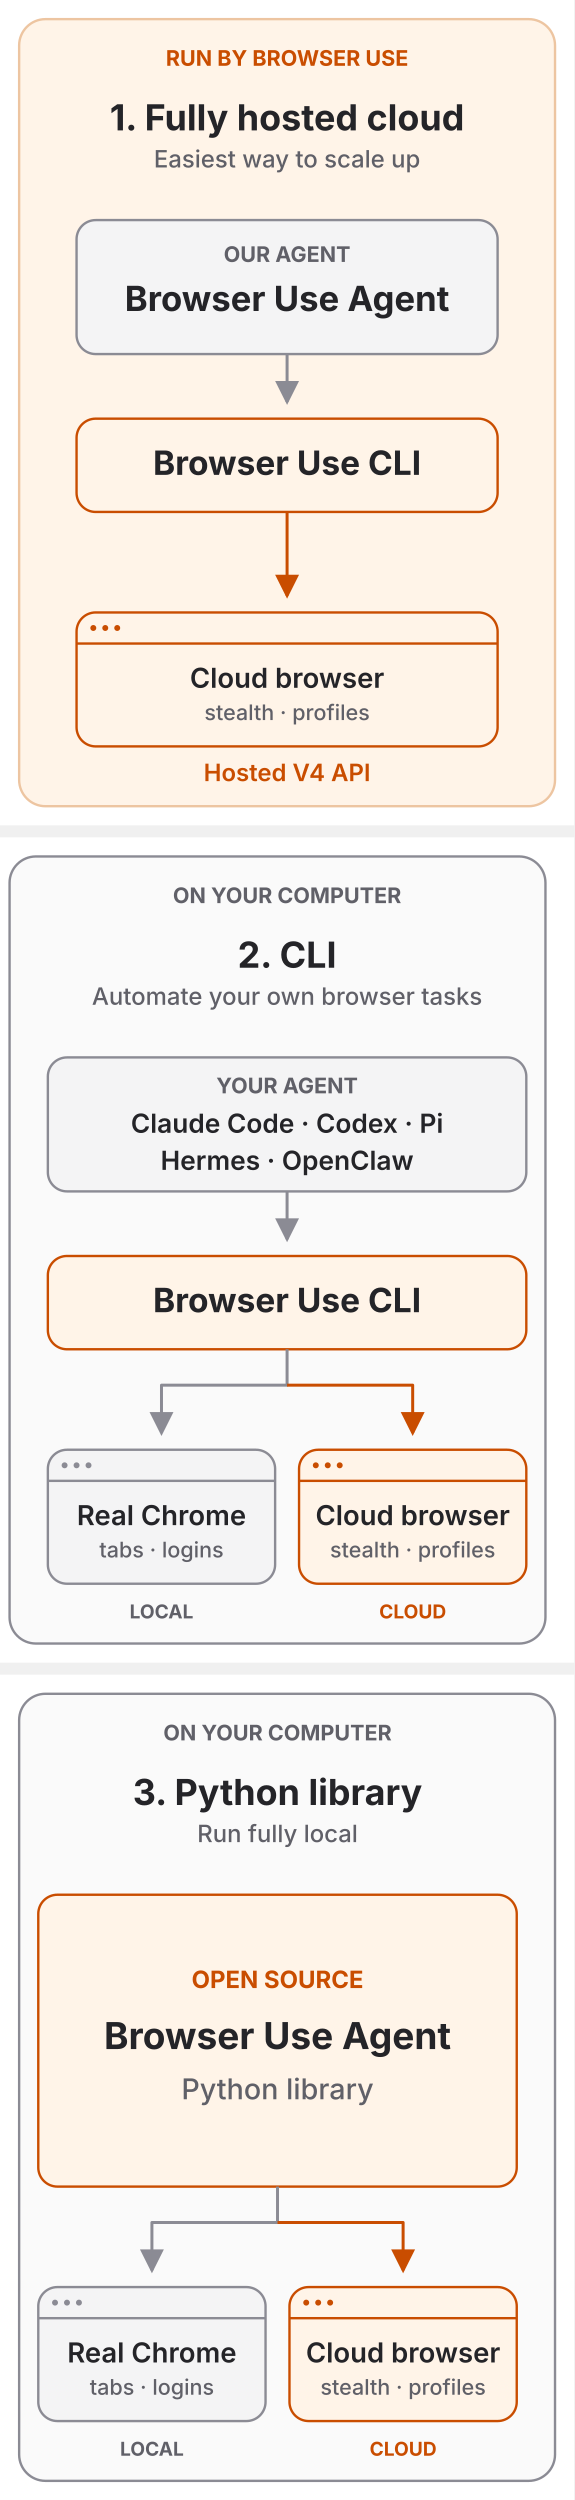
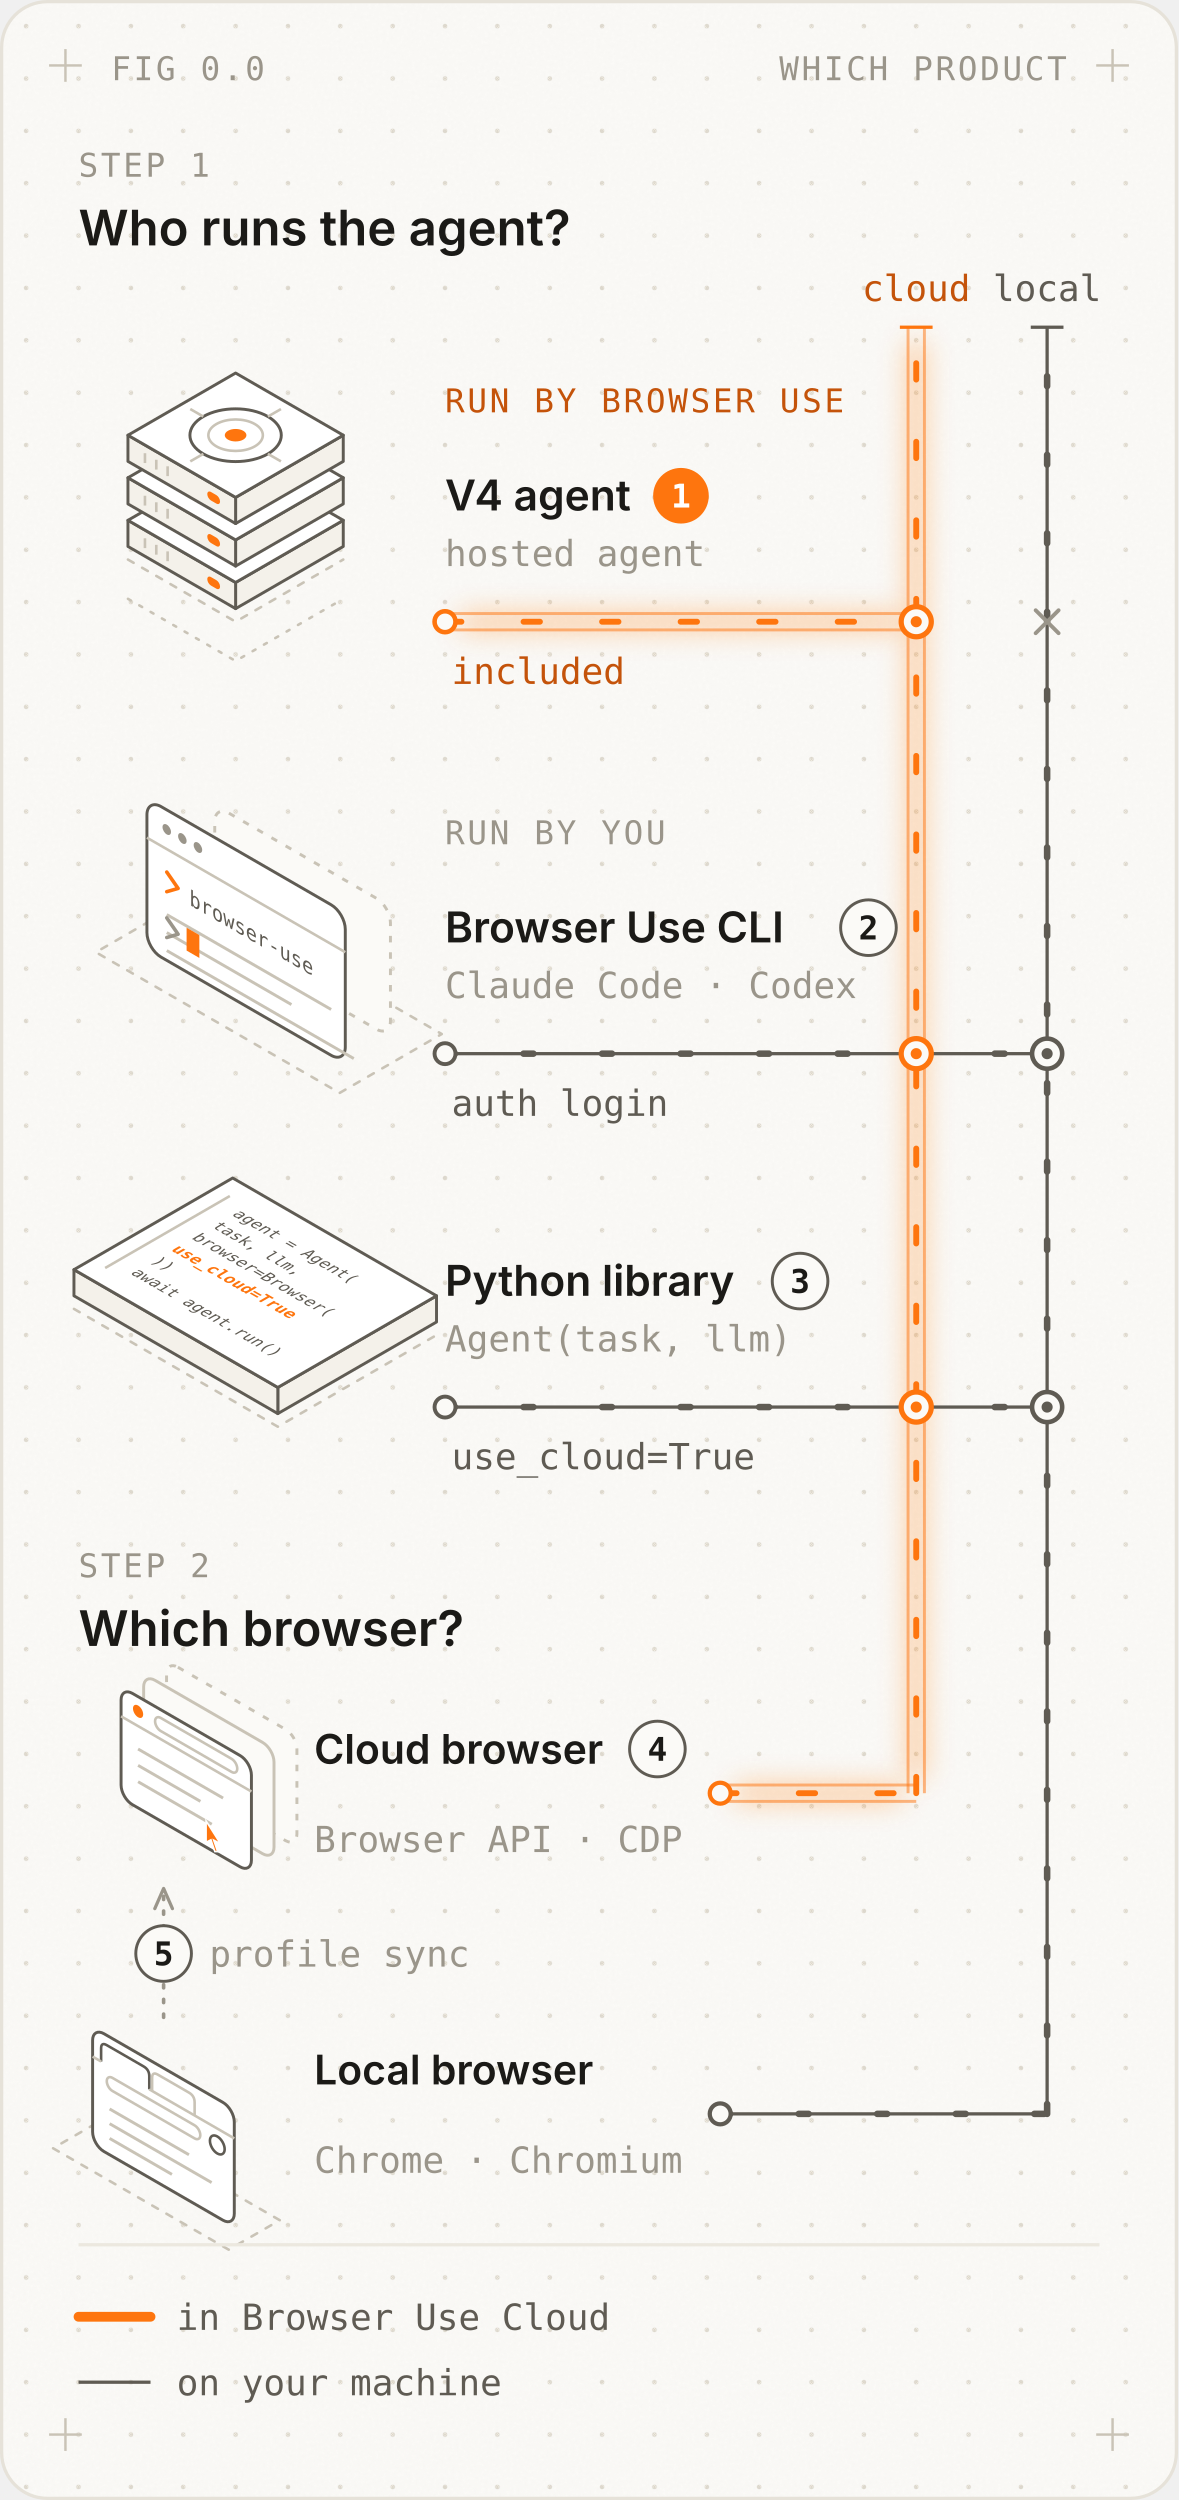
- <svg xmlns="http://www.w3.org/2000/svg" width="480" height="2090" viewBox="0 0 480 2090" role="img" aria-labelledby="mobile-title">
+ <svg xmlns="http://www.w3.org/2000/svg" viewBox="0 0 360 764" width="360" height="764" role="img" aria-labelledby="t d" fill="none">
+   <style>.s{font-family:Geist, Inter, -apple-system, BlinkMacSystemFont, 'Segoe UI', Helvetica, Arial, sans-serif}.m{font-family:'Geist Mono', ui-monospace, SFMono-Regular, Menlo, monospace}text{font-kerning:normal}@keyframes fl{to{stroke-dashoffset:24}}@keyframes fd{to{stroke-dashoffset:-24}}@keyframes sync{to{stroke-dashoffset:-9}}@keyframes led{0%,100%{fill-opacity:1}50%{fill-opacity:.15}}@keyframes blink{0%,49%{fill-opacity:1}50%,100%{fill-opacity:0}}@keyframes cur{0%,100%{transform:translate(0,0)}40%,60%{transform:translate(-14px,-7px)}}@keyframes live{0%,100%{fill-opacity:1}50%{fill-opacity:.25}}@media (prefers-reduced-motion:no-preference){.pkl{animation:fl 1.2s linear infinite}.pkd{animation:fd 1.4s linear infinite}.pks{animation:fd 2.1s linear infinite}.sync{animation:sync 1.6s linear infinite}.led{animation:led 2.4s ease-in-out infinite}.blink{animation:blink 1.1s steps(1) infinite}.cur{animation:cur 6s ease-in-out infinite}.live{animation:live 1.8s ease-in-out infinite}}@keyframes ng0{0%,0.00%{fill-opacity:0}0.50%,17.90%{fill-opacity:1}19.40%,100%{fill-opacity:0}}@media (prefers-reduced-motion:no-preference){.ng0{animation:ng0 12s linear infinite}}@keyframes ng1{0%,19.50%{fill-opacity:0}20.50%,57.90%{fill-opacity:1}59.40%,100%{fill-opacity:0}}@media (prefers-reduced-motion:no-preference){.ng1{animation:ng1 12s linear infinite}}@keyframes ng2{0%,59.50%{fill-opacity:0}60.50%,97.90%{fill-opacity:1}99.40%,100%{fill-opacity:0}}@media (prefers-reduced-motion:no-preference){.ng2{animation:ng2 12s linear infinite}}@keyframes st0{0%,0.00%{transform:translate(0px,0px);fill-opacity:0;stroke-opacity:0}0.60%{fill-opacity:1;stroke-opacity:1}4.10%{transform:translate(144.0px,0.0px)}14.29%{transform:translate(144.0px,358.0px)}16.00%{transform:translate(84.1px,358.0px)}17.00%{fill-opacity:1;stroke-opacity:1}18.50%,100%{transform:translate(84.1px,358.0px);fill-opacity:0;stroke-opacity:0}}@keyframes tr0{0%,0.00%{stroke-dashoffset:561.9;stroke-opacity:0}0.30%{stroke-opacity:1}4.10%{stroke-dashoffset:417.9}14.29%{stroke-dashoffset:59.9}16.00%{stroke-dashoffset:0.0}17.40%{stroke-dashoffset:0;stroke-opacity:1}19.40%,100%{stroke-dashoffset:0;stroke-opacity:0}}@media (prefers-reduced-motion:no-preference){.st0{animation:st0 12s linear infinite}.tr0{animation:tr0 12s linear infinite}}@keyframes st1{0%,20.00%{transform:translate(0px,0px);fill-opacity:0;stroke-opacity:0}20.60%{fill-opacity:1;stroke-opacity:1}24.84%{transform:translate(184.0px,0.0px)}33.37%{transform:translate(184.0px,324.0px)}36.00%{transform:translate(84.1px,324.0px)}37.00%{fill-opacity:1;stroke-opacity:1}38.50%,100%{transform:translate(84.1px,324.0px);fill-opacity:0;stroke-opacity:0}}@keyframes tr1{0%,20.00%{stroke-dashoffset:607.9;stroke-opacity:0}20.30%{stroke-opacity:1}24.84%{stroke-dashoffset:423.9}33.37%{stroke-dashoffset:99.9}36.00%{stroke-dashoffset:0.0}37.40%{stroke-dashoffset:0;stroke-opacity:1}39.40%,100%{stroke-dashoffset:0;stroke-opacity:0}}@media (prefers-reduced-motion:no-preference){.st1{animation:st1 12s linear infinite}.tr1{animation:tr1 12s linear infinite}}@keyframes st2{0%,40.00%{transform:translate(0px,0px);fill-opacity:0;stroke-opacity:0}40.60%{fill-opacity:1;stroke-opacity:1}45.36%{transform:translate(144.0px,0.0px)}53.77%{transform:translate(144.0px,226.0px)}56.00%{transform:translate(84.1px,226.0px)}57.00%{fill-opacity:1;stroke-opacity:1}58.50%,100%{transform:translate(84.1px,226.0px);fill-opacity:0;stroke-opacity:0}}@keyframes tr2{0%,40.00%{stroke-dashoffset:429.9;stroke-opacity:0}40.30%{stroke-opacity:1}45.36%{stroke-dashoffset:285.9}53.77%{stroke-dashoffset:59.9}56.00%{stroke-dashoffset:0.0}57.40%{stroke-dashoffset:0;stroke-opacity:1}59.40%,100%{stroke-dashoffset:0;stroke-opacity:0}}@media (prefers-reduced-motion:no-preference){.st2{animation:st2 12s linear infinite}.tr2{animation:tr2 12s linear infinite}}@keyframes st3{0%,60.00%{transform:translate(0px,0px);fill-opacity:0;stroke-opacity:0}60.60%{fill-opacity:1;stroke-opacity:1}65.89%{transform:translate(184.0px,0.0px)}72.80%{transform:translate(184.0px,216.0px)}76.00%{transform:translate(84.1px,216.0px)}77.00%{fill-opacity:1;stroke-opacity:1}78.50%,100%{transform:translate(84.1px,216.0px);fill-opacity:0;stroke-opacity:0}}@keyframes tr3{0%,60.00%{stroke-dashoffset:499.9;stroke-opacity:0}60.30%{stroke-opacity:1}65.89%{stroke-dashoffset:315.9}72.80%{stroke-dashoffset:99.9}76.00%{stroke-dashoffset:0.0}77.40%{stroke-dashoffset:0;stroke-opacity:1}79.40%,100%{stroke-dashoffset:0;stroke-opacity:0}}@media (prefers-reduced-motion:no-preference){.st3{animation:st3 12s linear infinite}.tr3{animation:tr3 12s linear infinite}}@keyframes st4{0%,80.00%{transform:translate(0px,0px);fill-opacity:0;stroke-opacity:0}80.60%{fill-opacity:1;stroke-opacity:1}87.16%{transform:translate(144.0px,0.0px)}93.02%{transform:translate(144.0px,118.0px)}96.00%{transform:translate(84.1px,118.0px)}97.00%{fill-opacity:1;stroke-opacity:1}98.50%,100%{transform:translate(84.1px,118.0px);fill-opacity:0;stroke-opacity:0}}@keyframes tr4{0%,80.00%{stroke-dashoffset:321.9;stroke-opacity:0}80.30%{stroke-opacity:1}87.16%{stroke-dashoffset:177.9}93.02%{stroke-dashoffset:59.9}96.00%{stroke-dashoffset:0.0}97.40%{stroke-dashoffset:0;stroke-opacity:1}99.40%,100%{stroke-dashoffset:0;stroke-opacity:0}}@media (prefers-reduced-motion:no-preference){.st4{animation:st4 12s linear infinite}.tr4{animation:tr4 12s linear infinite}}</style>
  <defs>
-     <g id="artwork">
-       <defs>
-         <marker id="arrow" markerWidth="8" markerHeight="8" refX="7" refY="4" orient="auto">
-           <path d="M0 0L8 4L0 8Z" fill="#8B8B94" />
-         </marker>
-         <marker id="cloud-arrow" markerWidth="8" markerHeight="8" refX="7" refY="4" orient="auto">
-           <path d="M0 0L8 4L0 8Z" fill="#C94D00" />
-         </marker>
-       </defs>
-       <rect width="1440" height="690" fill="#FFFFFF" />
-       <g font-family="Inter, ui-sans-serif, system-ui, sans-serif">
-         <rect x="16" y="16" width="448" height="658" rx="22" fill="#FFF4E8" stroke="#EDC5A1" stroke-width="2" />
-         <rect x="488" y="16" width="448" height="658" rx="22" fill="#FAFAFA" stroke="#8B8B94" stroke-width="2" />
-         <rect x="976" y="16" width="448" height="658" rx="22" fill="#FAFAFA" stroke="#8B8B94" stroke-width="2" />
-         <text x="240" y="55" text-anchor="middle" fill="#C94D00" font-size="18" font-weight="700">RUN BY BROWSER USE</text>
-         <text x="720" y="55" text-anchor="middle" fill="#606068" font-size="18" font-weight="700">ON YOUR COMPUTER</text>
-         <text x="1192" y="55" text-anchor="middle" fill="#606068" font-size="18" font-weight="700">ON YOUR COMPUTER</text>
-         <text x="240" y="109" text-anchor="middle" fill="#242428" font-size="30" font-weight="750">1. Fully hosted cloud</text>
-         <text x="720" y="109" text-anchor="middle" fill="#242428" font-size="30" font-weight="750">2. CLI</text>
-         <text x="1192" y="109" text-anchor="middle" fill="#242428" font-size="30" font-weight="750">3. Python library</text>
-         <text x="240" y="140" text-anchor="middle" fill="#606068" font-size="20" font-weight="450">Easiest way to scale up</text>
-         <text x="720" y="140" text-anchor="middle" fill="#606068" font-size="20" font-weight="450">Automate your own browser tasks</text>
-         <text x="1192" y="140" text-anchor="middle" fill="#606068" font-size="20" font-weight="450">Run fully local</text>
-         <rect x="64" y="184" width="352" height="112" rx="16" fill="#F4F4F5" stroke="#8B8B94" stroke-width="2" />
-         <text x="240" y="219" text-anchor="middle" fill="#606068" font-size="18" font-weight="700">OUR AGENT</text>
-         <text x="240" y="260" text-anchor="middle" fill="#242428" font-size="29" font-weight="750">Browser Use Agent</text>
-         <rect x="520" y="184" width="400" height="112" rx="16" fill="#F4F4F5" stroke="#8B8B94" stroke-width="2" />
-         <text x="720" y="214" text-anchor="middle" fill="#606068" font-size="18" font-weight="700">YOUR AGENT</text>
-         <text x="720" y="247" text-anchor="middle" fill="#242428" font-size="22" font-weight="600">Claude Code · Codex · Pi</text>
-         <text x="720" y="278" text-anchor="middle" fill="#242428" font-size="22" font-weight="600">Hermes · OpenClaw</text>
-         <rect x="992" y="184" width="400" height="244" rx="16" fill="#FFF4E8" stroke="#C94D00" stroke-width="2" />
-         <text x="1192" y="262" text-anchor="middle" fill="#C94D00" font-size="20" font-weight="700">OPEN SOURCE</text>
-         <text x="1192" y="313" text-anchor="middle" fill="#242428" font-size="31" font-weight="750">Browser Use Agent</text>
-         <text x="1192" y="355" text-anchor="middle" fill="#606068" font-size="24" font-weight="450">Python library</text>
-         <path d="M240 296V336" fill="none" stroke="#8B8B94" stroke-width="2.5" stroke-linejoin="round" marker-end="url(#arrow)" />
-         <path d="M720 296V336" fill="none" stroke="#8B8B94" stroke-width="2.5" stroke-linejoin="round" marker-end="url(#arrow)" />
-         <rect x="64" y="350" width="352" height="78" rx="16" fill="#FFF4E8" stroke="#C94D00" stroke-width="2" />
-         <text x="240.0" y="397" text-anchor="middle" fill="#242428" font-size="28" font-weight="750">Browser Use CLI</text>
-         <rect x="520" y="350" width="400" height="78" rx="16" fill="#FFF4E8" stroke="#C94D00" stroke-width="2" />
-         <text x="720.0" y="397" text-anchor="middle" fill="#242428" font-size="28" font-weight="750">Browser Use CLI</text>
-         <path d="M240 428V498" fill="none" stroke="#C94D00" stroke-width="2.5" stroke-linejoin="round" marker-end="url(#cloud-arrow)" />
-         <rect x="64" y="512" width="352" height="112" rx="16" fill="#FFF4E8" stroke="#C94D00" stroke-width="2" />
-         <path d="M64 538H416" stroke="#C94D00" stroke-width="2" />
-         <circle cx="78" cy="525" r="2.5" fill="#C94D00" />
-         <circle cx="88" cy="525" r="2.5" fill="#C94D00" />
-         <circle cx="98" cy="525" r="2.5" fill="#C94D00" />
-         <text x="240.0" y="575" text-anchor="middle" fill="#242428" font-size="23" font-weight="600">Cloud browser</text>
-         <text x="240.0" y="602" text-anchor="middle" fill="#606068" font-size="18" font-weight="450">stealth · profiles</text>
-         <text x="240" y="653" text-anchor="middle" fill="#C94D00" font-size="20" font-weight="600">Hosted V4 API</text>
-         <path d="M720 428V458H615V498" fill="none" stroke="#8B8B94" stroke-width="2.5" stroke-linejoin="round" marker-end="url(#arrow)" />
-         <path d="M720 458H825V498" fill="none" stroke="#C94D00" stroke-width="2.5" stroke-linejoin="round" marker-end="url(#cloud-arrow)" />
-         <text x="615" y="653" text-anchor="middle" fill="#606068" font-size="16" font-weight="700">LOCAL</text>
-         <text x="825" y="653" text-anchor="middle" fill="#C94D00" font-size="16" font-weight="700">CLOUD</text>
-         <rect x="520" y="512" width="190" height="112" rx="16" fill="#F4F4F5" stroke="#8B8B94" stroke-width="2" />
-         <path d="M520 538H710" stroke="#8B8B94" stroke-width="2" />
-         <circle cx="534" cy="525" r="2.5" fill="#8B8B94" />
-         <circle cx="544" cy="525" r="2.5" fill="#8B8B94" />
-         <circle cx="554" cy="525" r="2.5" fill="#8B8B94" />
-         <text x="615.0" y="575" text-anchor="middle" fill="#242428" font-size="23" font-weight="600">Real Chrome</text>
-         <text x="615.0" y="602" text-anchor="middle" fill="#606068" font-size="18" font-weight="450">tabs · logins</text>
-         <rect x="730" y="512" width="190" height="112" rx="16" fill="#FFF4E8" stroke="#C94D00" stroke-width="2" />
-         <path d="M730 538H920" stroke="#C94D00" stroke-width="2" />
-         <circle cx="744" cy="525" r="2.5" fill="#C94D00" />
-         <circle cx="754" cy="525" r="2.5" fill="#C94D00" />
-         <circle cx="764" cy="525" r="2.5" fill="#C94D00" />
-         <text x="825.0" y="575" text-anchor="middle" fill="#242428" font-size="23" font-weight="600">Cloud browser</text>
-         <text x="825.0" y="602" text-anchor="middle" fill="#606068" font-size="18" font-weight="450">stealth · profiles</text>
-         <path d="M1192 428V458H1087V498" fill="none" stroke="#8B8B94" stroke-width="2.5" stroke-linejoin="round" marker-end="url(#arrow)" />
-         <path d="M1192 458H1297V498" fill="none" stroke="#C94D00" stroke-width="2.5" stroke-linejoin="round" marker-end="url(#cloud-arrow)" />
-         <text x="1087" y="653" text-anchor="middle" fill="#606068" font-size="16" font-weight="700">LOCAL</text>
-         <text x="1297" y="653" text-anchor="middle" fill="#C94D00" font-size="16" font-weight="700">CLOUD</text>
-         <rect x="992" y="512" width="190" height="112" rx="16" fill="#F4F4F5" stroke="#8B8B94" stroke-width="2" />
-         <path d="M992 538H1182" stroke="#8B8B94" stroke-width="2" />
-         <circle cx="1006" cy="525" r="2.5" fill="#8B8B94" />
-         <circle cx="1016" cy="525" r="2.5" fill="#8B8B94" />
-         <circle cx="1026" cy="525" r="2.5" fill="#8B8B94" />
-         <text x="1087.0" y="575" text-anchor="middle" fill="#242428" font-size="23" font-weight="600">Real Chrome</text>
-         <text x="1087.0" y="602" text-anchor="middle" fill="#606068" font-size="18" font-weight="450">tabs · logins</text>
-         <rect x="1202" y="512" width="190" height="112" rx="16" fill="#FFF4E8" stroke="#C94D00" stroke-width="2" />
-         <path d="M1202 538H1392" stroke="#C94D00" stroke-width="2" />
-         <circle cx="1216" cy="525" r="2.5" fill="#C94D00" />
-         <circle cx="1226" cy="525" r="2.5" fill="#C94D00" />
-         <circle cx="1236" cy="525" r="2.5" fill="#C94D00" />
-         <text x="1297.0" y="575" text-anchor="middle" fill="#242428" font-size="23" font-weight="600">Cloud browser</text>
-         <text x="1297.0" y="602" text-anchor="middle" fill="#606068" font-size="18" font-weight="450">stealth · profiles</text>
-       </g>
-     </g>
+     <pattern id="dots" width="16" height="16" patternUnits="userSpaceOnUse">
+       <circle cx="8" cy="8" r="0.7" fill="#DDD8CD" />
+     </pattern>
+     <filter id="grain" x="0" y="0" width="100%" height="100%">
+       <feTurbulence type="fractalNoise" baseFrequency="0.9" numOctaves="2" seed="7" stitchTiles="stitch" />
+       <feColorMatrix values="0 0 0 0 0.5  0 0 0 0 0.5  0 0 0 0 0.5  0 0 0 0.05 0" />
+     </filter>
+     <clipPath id="card">
+       <rect x="0.5" y="0.5" width="359" height="763" rx="14" />
+     </clipPath>
+     <marker id="ah" viewBox="0 0 10 10" refX="8.5" refY="5" markerWidth="7" markerHeight="7" orient="auto-start-reverse">
+       <path d="M1 1.5 L9 5 L1 8.5" stroke="#5F5B53" stroke-width="1.3" fill="none" stroke-linejoin="round" stroke-linecap="round" />
+     </marker>
+     <marker id="ah3" viewBox="0 0 10 10" refX="8.5" refY="5" markerWidth="7" markerHeight="7" orient="auto-start-reverse">
+       <path d="M1 1.5 L9 5 L1 8.5" stroke="#9A958A" stroke-width="1.3" fill="none" stroke-linejoin="round" stroke-linecap="round" />
+     </marker>
+     <filter id="glow" filterUnits="userSpaceOnUse" x="0" y="0" width="360" height="764">
+       <feGaussianBlur stdDeviation="4" />
+     </filter>
  </defs>
-   <svg x="0" y="0" width="480" height="690" viewBox="0 0 480 690">
-     <use href="#artwork" />
-   </svg>
-   <svg x="0" y="700" width="480" height="690" viewBox="480 0 480 690">
-     <use href="#artwork" />
-   </svg>
-   <svg x="0" y="1400" width="480" height="690" viewBox="960 0 480 690">
-     <use href="#artwork" />
-   </svg>
+   <rect x="0.5" y="0.5" width="359" height="763" rx="14" fill="#FBFAF7" />
+   <g clip-path="url(#card)">
+     <rect width="360" height="764" fill="url(#dots)" />
+     <rect width="360" height="764" filter="url(#grain)" />
+   </g>
+   <rect x="0.5" y="0.5" width="359" height="763" rx="14" fill="none" stroke="#E6E2D9" />
+   <path d="M15 20h10M20 15v10" stroke="#C9C3B6" stroke-width="0.75" />
+   <path d="M335 20h10M340 15v10" stroke="#C9C3B6" stroke-width="0.75" />
+   <path d="M15 744h10M20 739v10" stroke="#C9C3B6" stroke-width="0.75" />
+   <path d="M335 744h10M340 739v10" stroke="#C9C3B6" stroke-width="0.75" />
+   <text x="34.0" y="24.5" font-size="10" fill="#9A958A" letter-spacing="0.08em" class="m">FIG 0.0</text>
+   <text x="326.0" y="24.5" font-size="10" fill="#9A958A" text-anchor="end" letter-spacing="0.08em" class="m">WHICH PRODUCT</text>
+   <text x="24.0" y="54.0" font-size="10" fill="#9A958A" letter-spacing="0.08em" class="m">STEP 1</text>
+   <text x="24.0" y="75.0" font-size="15" fill="#1B1A17" font-weight="600" class="s">Who runs the agent?</text>
+   <text x="280.0" y="92.0" font-size="11" fill="#C4530A" text-anchor="middle" class="m">cloud</text>
+   <text x="320.0" y="92.0" font-size="11" fill="#5F5B53" text-anchor="middle" class="m">local</text>
+   <rect x="277.0" y="104.0" width="6" height="440.0" rx="3" fill="#FE750E" fill-opacity="0.35" filter="url(#glow)" />
+   <line x1="277.5" y1="548.0" x2="277.5" y2="100.0" stroke="#FE750E" stroke-width="0.9" stroke-opacity=".5" />
+   <line x1="282.5" y1="548.0" x2="282.5" y2="100.0" stroke="#FE750E" stroke-width="0.9" stroke-opacity=".5" />
+   <line class="pkl" x1="280.0" y1="548.0" x2="280.0" y2="100.0" stroke="#FE750E" stroke-width="1.8" stroke-linecap="round" stroke-dasharray="5 19" />
+   <rect x="224.1" y="545.0" width="51.9" height="6" rx="3" fill="#FE750E" fill-opacity="0.35" filter="url(#glow)" />
+   <line x1="220.1" y1="545.5" x2="280.0" y2="545.5" stroke="#FE750E" stroke-width="0.9" stroke-opacity=".5" />
+   <line x1="220.1" y1="550.5" x2="280.0" y2="550.5" stroke="#FE750E" stroke-width="0.9" stroke-opacity=".5" />
+   <line class="pkl" x1="220.1" y1="548.0" x2="280.0" y2="548.0" stroke="#FE750E" stroke-width="1.8" stroke-linecap="round" stroke-dasharray="5 19" />
+   <line x1="320.0" y1="646.0" x2="320.0" y2="100.0" stroke="#5F5B53" stroke-width="1.0" />
+   <line class="pkl" x1="320.0" y1="646.0" x2="320.0" y2="100.0" stroke="#5F5B53" stroke-width="2" stroke-linecap="round" stroke-dasharray="3 21" />
+   <line x1="220.1" y1="646.0" x2="320.0" y2="646.0" stroke="#5F5B53" stroke-width="1.0" />
+   <line class="pkl" x1="220.1" y1="646.0" x2="320.0" y2="646.0" stroke="#5F5B53" stroke-width="2" stroke-linecap="round" stroke-dasharray="3 21" />
+   <circle cx="220.1" cy="548" r="3.2" fill="#FBFAF7" stroke="#FE750E" stroke-width="1.3" />
+   <circle cx="220.1" cy="646" r="3.2" fill="#FBFAF7" stroke="#5F5B53" stroke-width="1.3" />
+   <path d="M275 100h10" stroke="#FE750E" stroke-width="1" />
+   <path d="M315 100h10" stroke="#5F5B53" stroke-width="1" />
+   <text x="136.0" y="126.0" font-size="10" fill="#C4530A" letter-spacing="0.08em" class="m">RUN BY BROWSER USE</text>
+   <polyline points="39.1,171.0 72.0,190.0 104.9,171.0" stroke="#C9C3B6" stroke-width="0.8" stroke-dasharray="2 3" stroke-linejoin="round" stroke-linecap="round" />
+   <polyline points="39.1,183.0 72.0,202.0 104.9,183.0" stroke="#C9C3B6" stroke-width="0.8" stroke-dasharray="1 3" stroke-linejoin="round" stroke-linecap="round" />
+   <polygon points="104.9,159.0 72.0,178.0 72.0,186.0 104.9,167.0" fill="#F4F1EA" stroke="#5F5B53" stroke-width="0.9" stroke-linejoin="round" stroke-linecap="round" />
+   <polygon points="39.1,159.0 72.0,178.0 72.0,186.0 39.1,167.0" fill="#F4F1EA" stroke="#5F5B53" stroke-width="0.9" stroke-linejoin="round" stroke-linecap="round" />
+   <polygon points="72.0,140.0 104.9,159.0 72.0,178.0 39.1,159.0" fill="#FFFFFF" stroke="#5F5B53" stroke-width="0.9" stroke-linejoin="round" stroke-linecap="round" />
+   <g transform="matrix(0.866,0.5,0,1,39.1,167.0)">
+     <line x1="6" y1="-5.5" x2="6" y2="-2.5" stroke="#C9C3B6" stroke-width="0.8" vector-effect="non-scaling-stroke" />
+     <line x1="10" y1="-5.5" x2="10" y2="-2.5" stroke="#C9C3B6" stroke-width="0.8" vector-effect="non-scaling-stroke" />
+     <line x1="14" y1="-5.5" x2="14" y2="-2.5" stroke="#C9C3B6" stroke-width="0.8" vector-effect="non-scaling-stroke" />
+     <rect class="led" style="animation-delay:0.0s" x="28" y="-5.3" width="4.5" height="2.6" rx="1.3" fill="#FE750E" />
+   </g>
+   <polygon points="104.9,146.0 72.0,165.0 72.0,173.0 104.9,154.0" fill="#F4F1EA" stroke="#5F5B53" stroke-width="0.9" stroke-linejoin="round" stroke-linecap="round" />
+   <polygon points="39.1,146.0 72.0,165.0 72.0,173.0 39.1,154.0" fill="#F4F1EA" stroke="#5F5B53" stroke-width="0.9" stroke-linejoin="round" stroke-linecap="round" />
+   <polygon points="72.0,127.0 104.9,146.0 72.0,165.0 39.1,146.0" fill="#FFFFFF" stroke="#5F5B53" stroke-width="0.9" stroke-linejoin="round" stroke-linecap="round" />
+   <g transform="matrix(0.866,0.5,0,1,39.1,154.0)">
+     <line x1="6" y1="-5.5" x2="6" y2="-2.5" stroke="#C9C3B6" stroke-width="0.8" vector-effect="non-scaling-stroke" />
+     <line x1="10" y1="-5.5" x2="10" y2="-2.5" stroke="#C9C3B6" stroke-width="0.8" vector-effect="non-scaling-stroke" />
+     <line x1="14" y1="-5.5" x2="14" y2="-2.5" stroke="#C9C3B6" stroke-width="0.8" vector-effect="non-scaling-stroke" />
+     <rect class="led" style="animation-delay:-0.8s" x="28" y="-5.3" width="4.5" height="2.6" rx="1.3" fill="#FE750E" />
+   </g>
+   <polygon points="104.9,133.0 72.0,152.0 72.0,160.0 104.9,141.0" fill="#F4F1EA" stroke="#5F5B53" stroke-width="0.9" stroke-linejoin="round" stroke-linecap="round" />
+   <polygon points="39.1,133.0 72.0,152.0 72.0,160.0 39.1,141.0" fill="#F4F1EA" stroke="#5F5B53" stroke-width="0.9" stroke-linejoin="round" stroke-linecap="round" />
+   <polygon points="72.0,114.0 104.9,133.0 72.0,152.0 39.1,133.0" fill="#FFFFFF" stroke="#5F5B53" stroke-width="0.9" stroke-linejoin="round" stroke-linecap="round" />
+   <g transform="matrix(0.866,0.5,0,1,39.1,141.0)">
+     <line x1="6" y1="-5.5" x2="6" y2="-2.5" stroke="#C9C3B6" stroke-width="0.8" vector-effect="non-scaling-stroke" />
+     <line x1="10" y1="-5.5" x2="10" y2="-2.5" stroke="#C9C3B6" stroke-width="0.8" vector-effect="non-scaling-stroke" />
+     <line x1="14" y1="-5.5" x2="14" y2="-2.5" stroke="#C9C3B6" stroke-width="0.8" vector-effect="non-scaling-stroke" />
+     <rect class="led" style="animation-delay:-1.6s" x="28" y="-5.3" width="4.5" height="2.6" rx="1.3" fill="#FE750E" />
+   </g>
+   <g transform="matrix(0.866,0.5,-0.866,0.5,72.0,114.0)">
+     <circle cx="19.0" cy="19.0" r="11.4" stroke="#5F5B53" stroke-width="0.9" vector-effect="non-scaling-stroke" />
+     <circle cx="19.0" cy="19.0" r="6.8" stroke="#C9C3B6" stroke-width="0.8" vector-effect="non-scaling-stroke" />
+     <circle cx="19.0" cy="19.0" r="2.7" fill="#FE750E" />
+     <line x1="30.4" y1="19.0" x2="35.0" y2="19.0" stroke="#C9C3B6" stroke-width="0.8" vector-effect="non-scaling-stroke" />
+     <line x1="19.0" y1="30.4" x2="19.0" y2="35.0" stroke="#C9C3B6" stroke-width="0.8" vector-effect="non-scaling-stroke" />
+     <line x1="7.6" y1="19.0" x2="3.0" y2="19.0" stroke="#C9C3B6" stroke-width="0.8" vector-effect="non-scaling-stroke" />
+     <line x1="19.0" y1="7.6" x2="19.0" y2="3.0" stroke="#C9C3B6" stroke-width="0.8" vector-effect="non-scaling-stroke" />
+   </g>
+   <rect class="ng0" x="126.0" y="139.5" width="105.1" height="24" rx="12" fill="#FFE6D2" fill-opacity="0" />
+   <text x="136.0" y="156.0" font-size="13" fill="#1B1A17" font-weight="600" class="s">V4 agent</text>
+   <circle cx="208.1" cy="151.5" r="8.5" fill="#FE750E" />
+   <text x="208.1" y="155.1" font-size="10" fill="#FFFFFF" font-weight="600" text-anchor="middle" class="m">1</text>
+   <text x="136.0" y="173.0" font-size="11" fill="#9A958A" class="m">hosted agent</text>
+   <rect x="140.0" y="187.0" width="136.0" height="6" rx="3" fill="#FE750E" fill-opacity="0.35" filter="url(#glow)" />
+   <line x1="136.0" y1="187.5" x2="280.0" y2="187.5" stroke="#FE750E" stroke-width="0.9" stroke-opacity=".5" />
+   <line x1="136.0" y1="192.5" x2="280.0" y2="192.5" stroke="#FE750E" stroke-width="0.9" stroke-opacity=".5" />
+   <line class="pkl" x1="136.0" y1="190.0" x2="280.0" y2="190.0" stroke="#FE750E" stroke-width="1.8" stroke-linecap="round" stroke-dasharray="5 19" />
+   <circle cx="136" cy="190" r="3.2" fill="#FBFAF7" stroke="#FE750E" stroke-width="1.4" />
+   <circle cx="280.0" cy="190.0" r="4.6" fill="#FBFAF7" stroke="#FE750E" stroke-width="1.6" />
+   <circle cx="280.0" cy="190.0" r="1.7" fill="#FE750E" />
+   <path d="M316.5 186.5l7 7M323.5 186.5l-7 7" stroke="#9A958A" stroke-width="1.2" stroke-linecap="round" />
+   <text x="138.0" y="209.0" font-size="11" fill="#C4530A" class="m">included</text>
+   <text x="136.0" y="258.0" font-size="10" fill="#9A958A" letter-spacing="0.08em" class="m">RUN BY YOU</text>
+   <polygon points="60.5,273.0 135.0,316.0 103.8,334.0 29.3,291.0" stroke="#C9C3B6" stroke-width="0.8" stroke-dasharray="2 3" stroke-linejoin="round" stroke-linecap="round" />
+   <g transform="matrix(0.866,0.5,0,1,58.7,282.0)">
+     <rect x="8" y="-40" width="62" height="40" rx="5" fill="#FBFAF7" stroke="#C9C3B6" stroke-width="0.9" stroke-dasharray="2 3" vector-effect="non-scaling-stroke" />
+   </g>
+   <g transform="matrix(0.866,0.5,0,1,44.9,290.0)">
+     <rect x="0" y="-46" width="70" height="46" rx="5" fill="#FFFFFF" stroke="#5F5B53" stroke-width="0.9" vector-effect="non-scaling-stroke" />
+     <line x1="0" y1="-34" x2="70" y2="-34" stroke="#C9C3B6" stroke-width="0.8" vector-effect="non-scaling-stroke" />
+     <circle cx="7.0" cy="-40" r="1.5" fill="#9A958A" />
+     <circle cx="12.5" cy="-40" r="1.5" fill="#9A958A" />
+     <circle cx="18.0" cy="-40" r="1.5" fill="#9A958A" />
+     <path d="M7 -27 l4 3 l-4 3" stroke="#FE750E" stroke-width="1.1" stroke-linejoin="round" stroke-linecap="round" vector-effect="non-scaling-stroke" />
+     <text x="15" y="-21" font-size="6.6" class="m" fill="#5F5B53" aria-hidden="true">browser-use</text>
+     <line x1="7" y1="-14.0" x2="65" y2="-14.0" stroke="#C9C3B6" stroke-width="0.9" vector-effect="non-scaling-stroke" />
+     <line x1="7" y1="-8.5" x2="51" y2="-8.5" stroke="#C9C3B6" stroke-width="0.9" vector-effect="non-scaling-stroke" />
+     <line x1="7" y1="-3.0" x2="73" y2="-3.0" stroke="#C9C3B6" stroke-width="0.9" vector-effect="non-scaling-stroke" />
+     <path d="M7 -13 l4 3 l-4 3" stroke="#9A958A" stroke-width="1.1" stroke-linejoin="round" stroke-linecap="round" vector-effect="non-scaling-stroke" />
+     <rect class="blink" x="14" y="-13.5" width="4.5" height="7" fill="#FE750E" />
+   </g>
+   <rect class="ng1" x="126.0" y="271.5" width="149.0" height="24" rx="12" fill="#FFE6D2" fill-opacity="0" />
+   <text x="136.0" y="288.0" font-size="13" fill="#1B1A17" font-weight="600" class="s">Browser Use CLI</text>
+   <circle cx="265.4" cy="283.5" r="8.5" fill="#FBFAF7" stroke="#5F5B53" stroke-width="0.9" />
+   <text x="265.4" y="287.1" font-size="10" fill="#1B1A17" font-weight="600" text-anchor="middle" class="m">2</text>
+   <text x="136.0" y="305.0" font-size="11" fill="#9A958A" class="m">Claude Code · Codex</text>
+   <line x1="136.0" y1="322.0" x2="320.0" y2="322.0" stroke="#5F5B53" stroke-width="1.0" />
+   <line class="pkl" x1="136.0" y1="322.0" x2="320.0" y2="322.0" stroke="#5F5B53" stroke-width="2" stroke-linecap="round" stroke-dasharray="3 21" />
+   <circle cx="136" cy="322" r="3.2" fill="#FBFAF7" stroke="#5F5B53" stroke-width="1.2" />
+   <circle cx="280.0" cy="322.0" r="4.6" fill="#FBFAF7" stroke="#FE750E" stroke-width="1.6" />
+   <circle cx="280.0" cy="322.0" r="1.7" fill="#FE750E" />
+   <circle cx="320.0" cy="322.0" r="4.6" fill="#FBFAF7" stroke="#5F5B53" stroke-width="1.4" />
+   <circle cx="320.0" cy="322.0" r="1.7" fill="#5F5B53" />
+   <text x="138.0" y="341.0" font-size="11" fill="#5F5B53" class="m">auth login</text>
+   <polyline points="22.6,400.0 84.9,436.0 133.4,408.0" stroke="#C9C3B6" stroke-width="0.8" stroke-dasharray="2 3" stroke-linejoin="round" stroke-linecap="round" />
+   <polygon points="133.4,396.0 84.9,424.0 84.9,432.0 133.4,404.0" fill="#F4F1EA" stroke="#5F5B53" stroke-width="0.9" stroke-linejoin="round" stroke-linecap="round" />
+   <polygon points="22.6,388.0 84.9,424.0 84.9,432.0 22.6,396.0" fill="#F4F1EA" stroke="#5F5B53" stroke-width="0.9" stroke-linejoin="round" stroke-linecap="round" />
+   <polygon points="71.1,360.0 133.4,396.0 84.9,424.0 22.6,388.0" fill="#FFFFFF" stroke="#5F5B53" stroke-width="0.9" stroke-linejoin="round" stroke-linecap="round" />
+   <g transform="matrix(0.866,0.5,-0.866,0.5,71.1,360.0)" aria-hidden="true">
+     <text x="11" y="11.5" font-size="5.00" class="m" fill="#5F5B53">agent = Agent(</text>
+     <text x="11" y="18.7" font-size="5.00" class="m" fill="#5F5B53">  task, llm,</text>
+     <text x="11" y="25.8" font-size="5.00" class="m" fill="#5F5B53">  browser=Browser(</text>
+     <text x="11" y="33.0" font-size="5.00" class="m" fill="#FE750E" font-weight="600">    use_cloud=True</text>
+     <text x="11" y="40.1" font-size="5.00" class="m" fill="#5F5B53">))</text>
+     <text x="11" y="47.3" font-size="5.00" class="m" fill="#5F5B53">await agent.run()</text>
+     <line x1="5" y1="6" x2="5" y2="50" stroke="#C9C3B6" stroke-width="0.8" vector-effect="non-scaling-stroke" />
+   </g>
+   <rect class="ng2" x="126.0" y="379.5" width="141.5" height="24" rx="12" fill="#FFE6D2" fill-opacity="0" />
+   <text x="136.0" y="396.0" font-size="13" fill="#1B1A17" font-weight="600" class="s">Python library</text>
+   <circle cx="244.5" cy="391.5" r="8.5" fill="#FBFAF7" stroke="#5F5B53" stroke-width="0.9" />
+   <text x="244.5" y="395.1" font-size="10" fill="#1B1A17" font-weight="600" text-anchor="middle" class="m">3</text>
+   <text x="136.0" y="413.0" font-size="11" fill="#9A958A" class="m">Agent(task, llm)</text>
+   <line x1="136.0" y1="430.0" x2="320.0" y2="430.0" stroke="#5F5B53" stroke-width="1.0" />
+   <line class="pkl" x1="136.0" y1="430.0" x2="320.0" y2="430.0" stroke="#5F5B53" stroke-width="2" stroke-linecap="round" stroke-dasharray="3 21" />
+   <circle cx="136" cy="430" r="3.2" fill="#FBFAF7" stroke="#5F5B53" stroke-width="1.2" />
+   <circle cx="280.0" cy="430.0" r="4.6" fill="#FBFAF7" stroke="#FE750E" stroke-width="1.6" />
+   <circle cx="280.0" cy="430.0" r="1.7" fill="#FE750E" />
+   <circle cx="320.0" cy="430.0" r="4.6" fill="#FBFAF7" stroke="#5F5B53" stroke-width="1.4" />
+   <circle cx="320.0" cy="430.0" r="1.7" fill="#5F5B53" />
+   <text x="138.0" y="449.0" font-size="11" fill="#5F5B53" class="m">use_cloud=True</text>
+   <text x="24.0" y="482.0" font-size="10" fill="#9A958A" letter-spacing="0.08em" class="m">STEP 2</text>
+   <text x="24.0" y="503.0" font-size="15" fill="#1B1A17" font-weight="600" class="s">Which browser?</text>
+   <g transform="matrix(0.866,0.5,0,1,50.9,541.5)">
+     <rect x="0" y="-34" width="46" height="34" rx="4" fill="#FBFAF7" stroke="#C9C3B6" stroke-width="0.9" stroke-dasharray="2 3" vector-effect="non-scaling-stroke" />
+   </g>
+   <g transform="matrix(0.866,0.5,0,1,43.9,545.5)">
+     <rect x="0" y="-34" width="46" height="34" rx="4" fill="#FBFAF7" stroke="#C9C3B6" stroke-width="0.9" vector-effect="non-scaling-stroke" />
+   </g>
+   <g transform="matrix(0.866,0.5,0,1,37.0,549.5)">
+     <rect x="0" y="-34" width="46" height="34" rx="4" fill="#FFFFFF" stroke="#5F5B53" stroke-width="0.9" vector-effect="non-scaling-stroke" />
+     <line x1="0" y1="-25" x2="46" y2="-25" stroke="#C9C3B6" stroke-width="0.8" vector-effect="non-scaling-stroke" />
+     <circle class="live" cx="6" cy="-29.5" r="1.8" fill="#FE750E" />
+     <rect x="12" y="-31.5" width="29" height="4" rx="2" stroke="#C9C3B6" stroke-width="0.8" vector-effect="non-scaling-stroke" />
+     <line x1="6" y1="-18" x2="36" y2="-18" stroke="#C9C3B6" stroke-width="0.9" vector-effect="non-scaling-stroke" />
+     <line x1="6" y1="-13" x2="28" y2="-13" stroke="#C9C3B6" stroke-width="0.9" vector-effect="non-scaling-stroke" />
+     <line x1="6" y1="-8" x2="32" y2="-8" stroke="#C9C3B6" stroke-width="0.9" vector-effect="non-scaling-stroke" />
+     <path class="cur" d="M30 -8 l0 6.5 l1.7 -1.6 l1.4 2.9 l1 -.5 l-1.4 -2.8 l2.4 -.1z" fill="#FE750E" stroke="#FFFFFF" stroke-width="0.5" vector-effect="non-scaling-stroke" />
+   </g>
+   <polygon points="31.8,647.5 85.5,678.5 69.9,687.5 16.2,656.5" stroke="#C9C3B6" stroke-width="0.8" stroke-dasharray="2 3" stroke-linejoin="round" stroke-linecap="round" />
+   <g transform="matrix(0.866,0.5,0,1,28.3,655.5)">
+     <rect x="0" y="-36" width="50" height="36" rx="4" fill="#FFFFFF" stroke="#5F5B53" stroke-width="0.9" vector-effect="non-scaling-stroke" />
+     <path d="M3 -27 v-4 q0 -2 2 -2 h13 q2 0 2 2 v4" stroke="#5F5B53" stroke-width="0.8" vector-effect="non-scaling-stroke" />
+     <path d="M21 -27 v-4 q0 -2 2 -2 h11 q2 0 2 2 v4" stroke="#C9C3B6" stroke-width="0.8" vector-effect="non-scaling-stroke" />
+     <line x1="0" y1="-27" x2="3" y2="-27" stroke="#C9C3B6" stroke-width="0.8" vector-effect="non-scaling-stroke" />
+     <line x1="20" y1="-27" x2="50" y2="-27" stroke="#C9C3B6" stroke-width="0.8" vector-effect="non-scaling-stroke" />
+     <circle cx="44" cy="-22" r="2.6" stroke="#5F5B53" stroke-width="0.8" vector-effect="non-scaling-stroke" />
+     <rect x="5" y="-24" width="33" height="4" rx="2" stroke="#C9C3B6" stroke-width="0.8" vector-effect="non-scaling-stroke" />
+     <line x1="6" y1="-14.0" x2="34" y2="-14.0" stroke="#C9C3B6" stroke-width="0.9" vector-effect="non-scaling-stroke" />
+     <line x1="6" y1="-9.5" x2="42" y2="-9.5" stroke="#C9C3B6" stroke-width="0.9" vector-effect="non-scaling-stroke" />
+     <line x1="6" y1="-5.0" x2="28" y2="-5.0" stroke="#C9C3B6" stroke-width="0.9" vector-effect="non-scaling-stroke" />
+   </g>
+   <text x="96.0" y="539.0" font-size="12.5" fill="#1B1A17" font-weight="600" class="s">Cloud browser</text>
+   <text x="96.0" y="566.0" font-size="11" fill="#9A958A" class="m">Browser API · CDP</text>
+   <circle cx="200.9" cy="534.5" r="8.5" fill="#FBFAF7" stroke="#5F5B53" stroke-width="0.9" />
+   <text x="200.9" y="538.1" font-size="10" fill="#1B1A17" font-weight="600" text-anchor="middle" class="m">4</text>
+   <text x="96.0" y="637.0" font-size="12.5" fill="#1B1A17" font-weight="600" class="s">Local browser</text>
+   <text x="96.0" y="664.0" font-size="11" fill="#9A958A" class="m">Chrome · Chromium</text>
+   <line class="sync" x1="50.0" y1="616.5" x2="50.0" y2="577.5" stroke="#9A958A" stroke-width="1.1" stroke-dasharray="1 3.5" stroke-linecap="round" marker-end="url(#ah3)" />
+   <circle cx="50.0" cy="597.0" r="8.5" fill="#FBFAF7" stroke="#5F5B53" stroke-width="0.9" />
+   <text x="50.0" y="600.6" font-size="10" fill="#1B1A17" font-weight="600" text-anchor="middle" class="m">5</text>
+   <text x="64.0" y="601.0" font-size="11" fill="#9A958A" class="m">profile sync</text>
+   <polyline class="tr0" points="136.0,190.0 280.0,190.0 280.0,548.0 220.1,548.0" stroke="#FE750E" stroke-width="2.4" stroke-linejoin="round" stroke-dasharray="561.9 571.9" stroke-dashoffset="561.9" stroke-opacity="0" />
+   <circle class="st0" cx="136.0" cy="190.0" r="4.2" fill="#FE750E" stroke="#FBFAF7" stroke-width="1.6" fill-opacity="0" stroke-opacity="0" />
+   <polyline class="tr1" points="136.0,322.0 320.0,322.0 320.0,646.0 220.1,646.0" stroke="#1B1A17" stroke-width="1.8" stroke-linejoin="round" stroke-dasharray="607.9 617.9" stroke-dashoffset="607.9" stroke-opacity="0" />
+   <circle class="st1" cx="136.0" cy="322.0" r="4.2" fill="#1B1A17" stroke="#FBFAF7" stroke-width="1.6" fill-opacity="0" stroke-opacity="0" />
+   <polyline class="tr2" points="136.0,322.0 280.0,322.0 280.0,548.0 220.1,548.0" stroke="#FE750E" stroke-width="2.4" stroke-linejoin="round" stroke-dasharray="429.9 439.9" stroke-dashoffset="429.9" stroke-opacity="0" />
+   <circle class="st2" cx="136.0" cy="322.0" r="4.2" fill="#FE750E" stroke="#FBFAF7" stroke-width="1.6" fill-opacity="0" stroke-opacity="0" />
+   <polyline class="tr3" points="136.0,430.0 320.0,430.0 320.0,646.0 220.1,646.0" stroke="#1B1A17" stroke-width="1.8" stroke-linejoin="round" stroke-dasharray="499.9 509.9" stroke-dashoffset="499.9" stroke-opacity="0" />
+   <circle class="st3" cx="136.0" cy="430.0" r="4.2" fill="#1B1A17" stroke="#FBFAF7" stroke-width="1.6" fill-opacity="0" stroke-opacity="0" />
+   <polyline class="tr4" points="136.0,430.0 280.0,430.0 280.0,548.0 220.1,548.0" stroke="#FE750E" stroke-width="2.4" stroke-linejoin="round" stroke-dasharray="321.9 331.9" stroke-dashoffset="321.9" stroke-opacity="0" />
+   <circle class="st4" cx="136.0" cy="430.0" r="4.2" fill="#FE750E" stroke="#FBFAF7" stroke-width="1.6" fill-opacity="0" stroke-opacity="0" />
+   <line x1="24" y1="686" x2="336" y2="686" stroke="#ECE8DF" stroke-width="1" />
+   <line x1="24" y1="708" x2="46" y2="708" stroke="#FE750E" stroke-width="3" stroke-linecap="round" />
+   <text x="54.0" y="712.0" font-size="11" fill="#5F5B53" class="m">in Browser Use Cloud</text>
+   <line x1="24" y1="728" x2="46" y2="728" stroke="#5F5B53" stroke-width="1" />
+   <text x="54.0" y="732.0" font-size="11" fill="#5F5B53" class="m">on your machine</text>
</svg>
